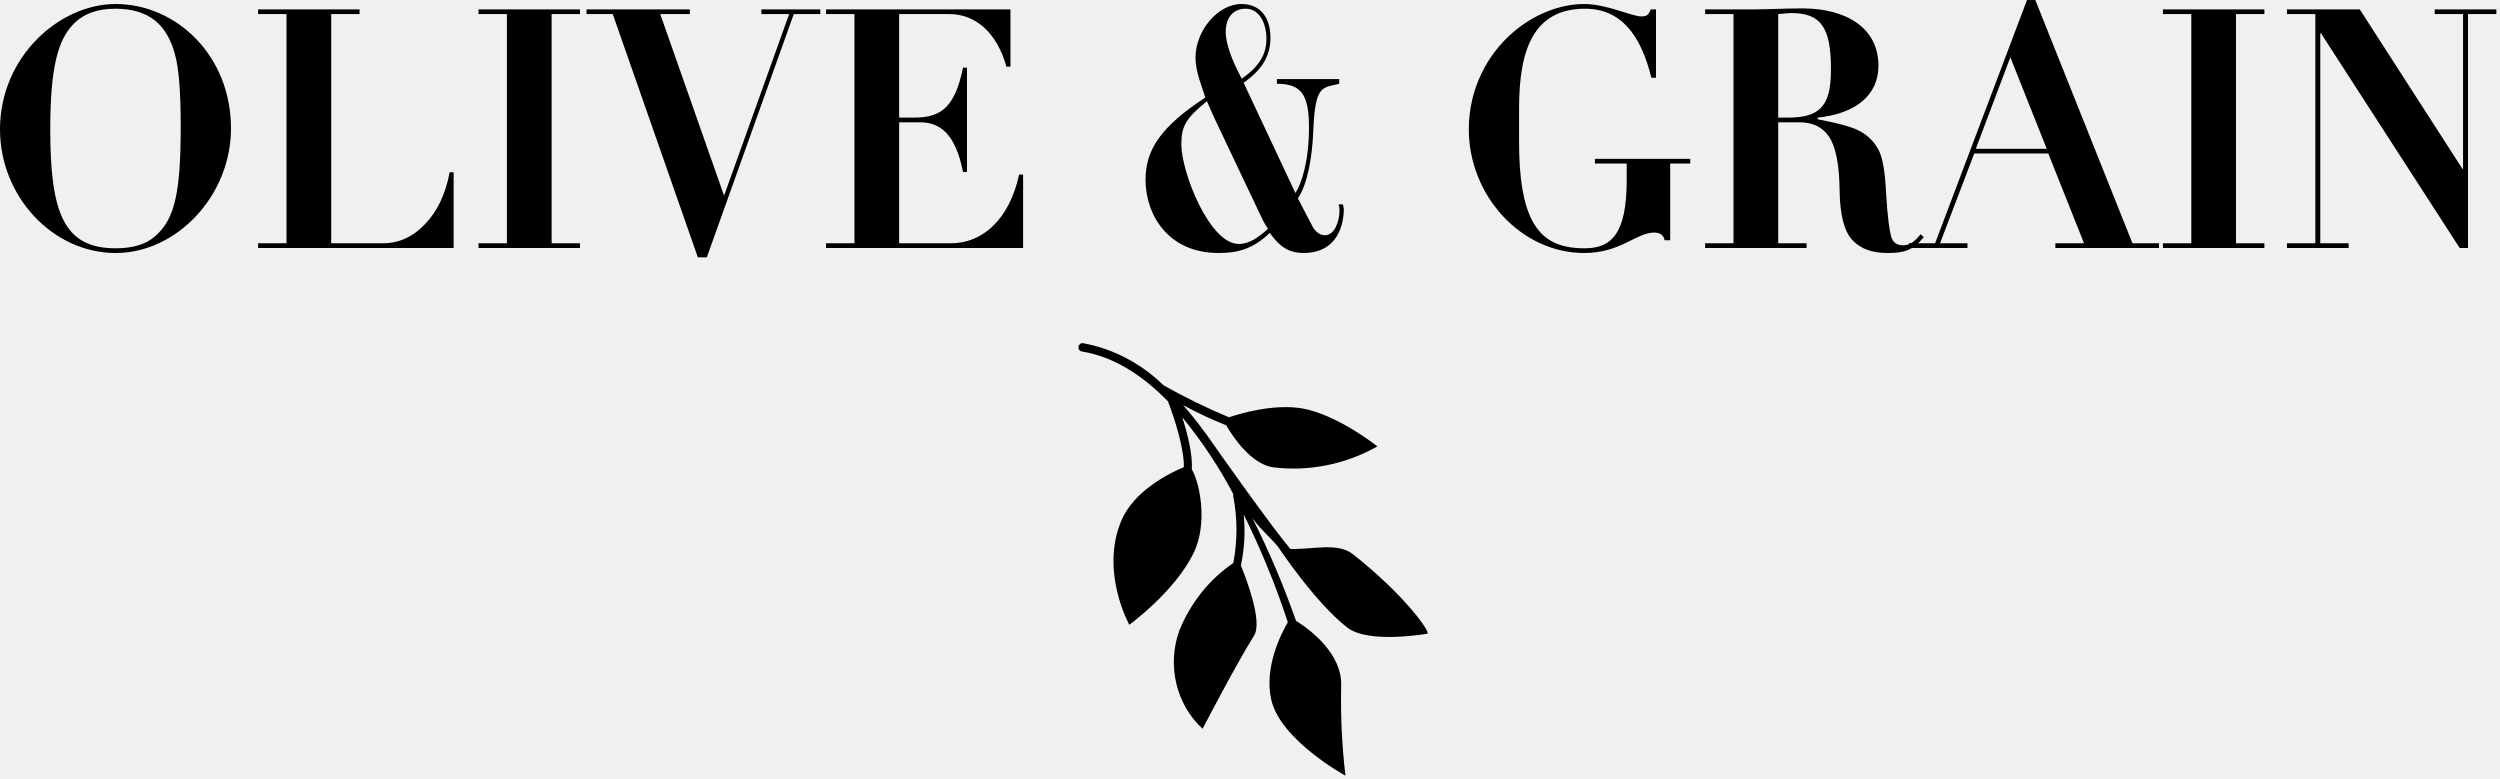
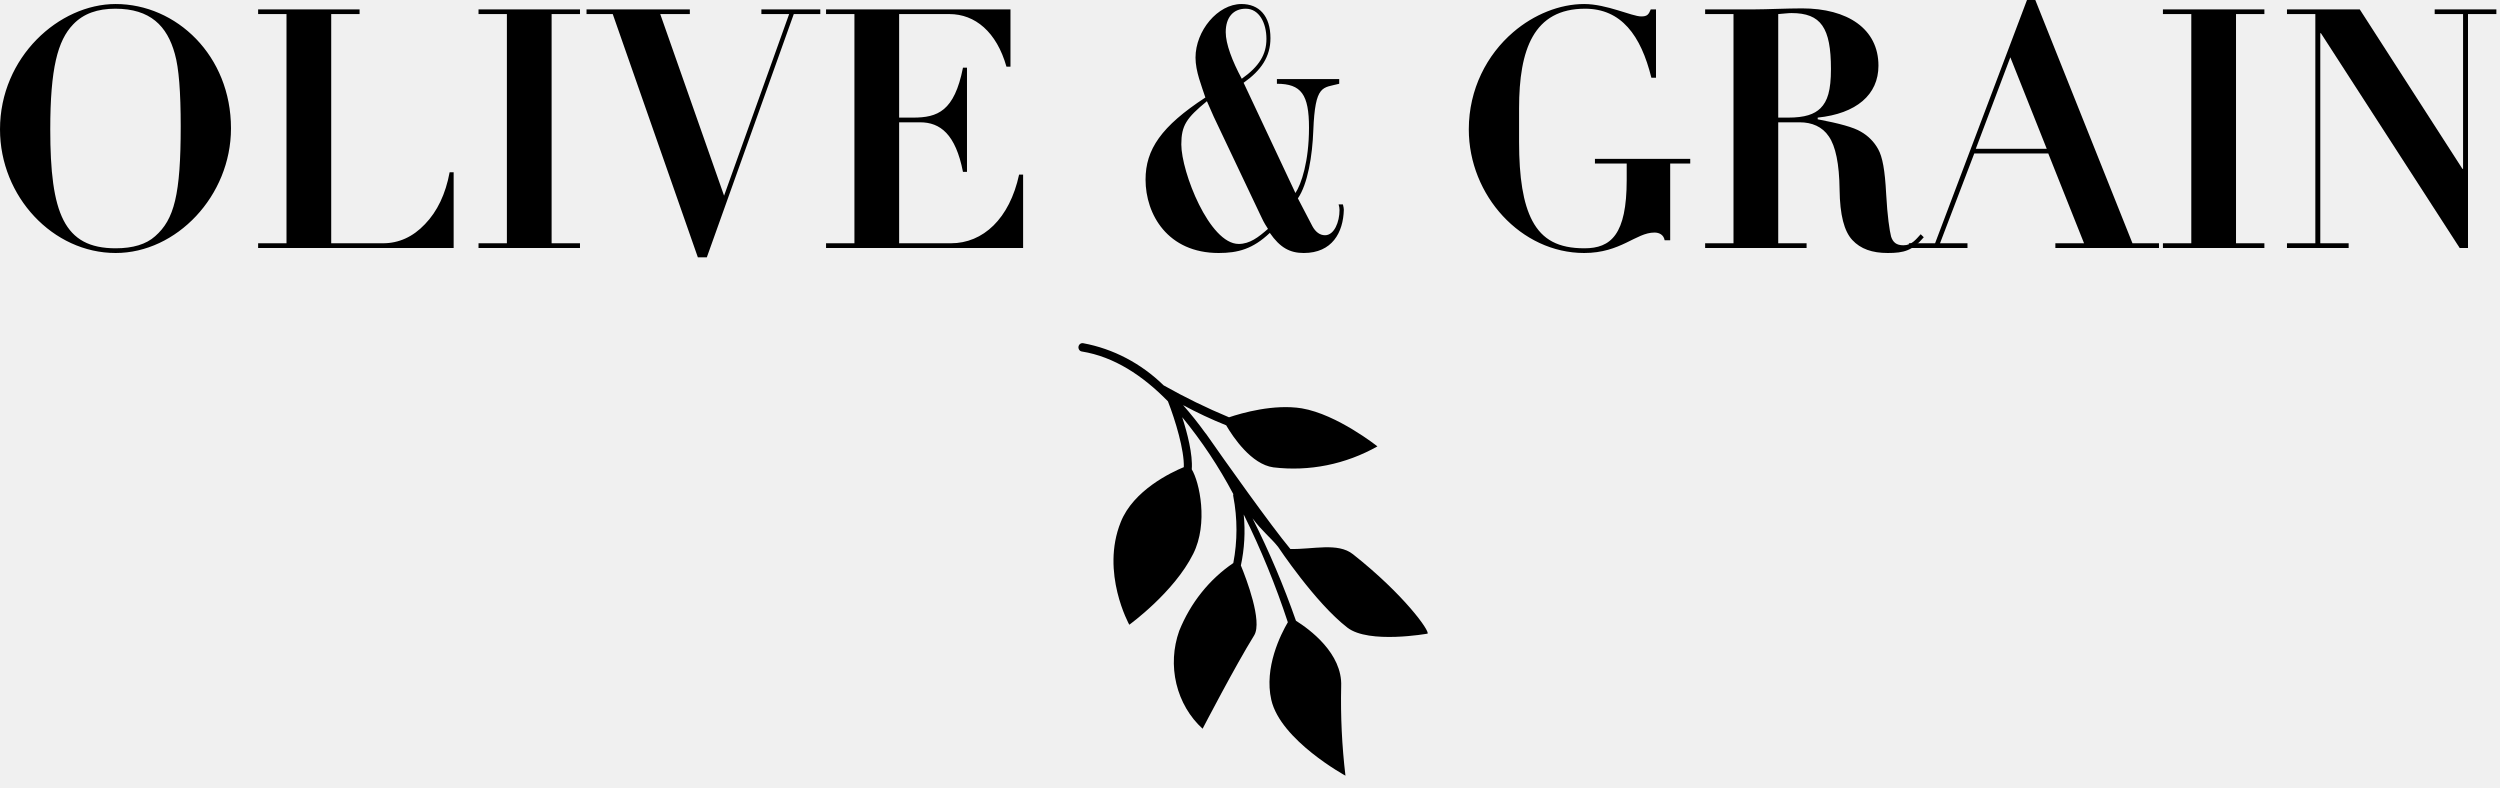
- <svg xmlns="http://www.w3.org/2000/svg" fill="none" viewBox="0 0 408 127">
-   <path fill="#000" d="M37.697 20.945C37.697 9.078 28.788.656 18.873.656 9.663.656 0 9.296 0 21.11c0 10.993 8.657 20.18 18.873 20.18 9.915 0 18.824-9.297 18.824-20.344zM18.873 40.523c-8.455 0-10.67-5.742-10.67-19.414 0-9.953 1.209-14.492 3.725-17.117 1.711-1.804 4.026-2.57 6.895-2.57 5.687 0 8.456 2.789 9.714 7.383.654 2.297.956 6.18.956 11.812 0 11.156-1.057 15.203-4.177 17.938-1.46 1.312-3.624 1.968-6.442 1.968zM42.126 1.531v.766h4.63v37.406h-4.63v.766h31.909v-12.36h-.654c-.655 3.555-2.014 6.399-4.027 8.477-1.963 2.078-4.278 3.117-6.844 3.117h-8.456V2.297h4.63V1.53H42.126zM78.095 1.531v.766h4.63v37.406h-4.63v.766h16.559v-.766h-4.63V2.297h4.63V1.53H78.095zM95.722 1.531v.766H100L113.891 42h1.46l14.192-39.703h4.329V1.53h-9.613v.766h4.53l-10.62 29.64-10.418-29.64h4.831V1.53h-16.86zM134.812 1.531v.766h4.63v37.406h-4.63v.766h32.16V28.492h-.654c-1.56 7.219-5.888 11.211-11.123 11.211h-8.455V19.961h3.422c3.272 0 5.788 1.914 6.996 8.094h.654V11.047h-.654c-1.409 7.11-4.127 8.148-8.153 8.148h-2.265V2.297h8.204c4.177 0 7.7 2.898 9.311 8.586h.654V1.53h-30.097zM207.337 6.234c0-3.664-1.863-5.578-4.731-5.578-3.876 0-7.499 4.375-7.499 8.75 0 2.242 1.006 4.649 1.61 6.508-7.197 4.703-9.764 8.477-9.764 13.399 0 5.687 3.624 11.976 11.928 11.976 3.171 0 5.587-.656 8.355-3.281 1.661 2.406 3.271 3.281 5.536 3.281 4.63 0 6.442-3.336 6.543-7.055 0-.164-.05-.492-.151-.875h-.705c.101.274.151.657.151.93 0 1.914-.855 4.102-2.365 4.102-.856 0-1.56-.547-2.064-1.477l-2.365-4.539c1.61-2.352 2.365-6.945 2.516-11.102.302-7.546 1.51-6.89 4.228-7.601v-.766h-10.167v.766c3.976 0 5.235 1.75 5.235 7.164 0 5.523-1.259 9.242-2.215 10.664l-8.455-17.992c2.869-2.024 4.379-4.266 4.379-7.274zm-4.681 6.618c-1.56-2.899-2.617-5.688-2.617-7.602 0-2.46 1.258-3.828 3.271-3.828 2.164 0 3.372 2.297 3.372 4.922 0 2.515-1.157 4.484-4.026 6.508zm-.503 26.96c-4.782 0-9.362-11.757-9.362-16.242 0-3.117.856-4.32 4.178-7.054.1.218.805 1.859 1.107 2.515l7.549 15.914c.504 1.04.504 1.149 1.309 2.407-1.56 1.367-2.97 2.46-4.781 2.46zM267.843 2.68c-1.509 0-5.636-2.024-9.31-2.024-3.976 0-8.204 1.696-11.576 4.594-4.278 3.664-7.248 9.297-7.248 15.86 0 10.828 8.556 20.18 18.824 20.18 5.989 0 8.455-3.337 11.475-3.337.805 0 1.51.383 1.66 1.258h.906V26.688h3.272v-.766h-15.552v.765h5.184v2.68c0 8.914-2.567 11.156-6.895 11.156-4.228 0-6.845-1.367-8.506-4.484-1.51-2.844-2.164-7.11-2.164-12.852v-5.523c0-9.57 2.366-16.242 10.771-16.242 5.888 0 9.109 4.32 10.82 11.265h.755V1.531h-.855c-.353.875-.604 1.149-1.561 1.149zM306.563 10.719c0-6.016-5.033-9.352-12.482-9.352-2.416 0-5.838.164-7.65.164h-8.153v.766h4.63v37.406h-4.63v.766h16.558v-.766h-4.63V19.961h3.523c1.963 0 3.674.71 4.731 2.297 1.107 1.586 1.711 4.484 1.761 8.695.051 4.156.755 6.781 2.064 8.203 1.359 1.477 3.271 2.133 5.788 2.133 2.667 0 4.026-.383 5.888-2.57l-.503-.492c-.755.82-1.46 1.804-2.818 1.804-1.158 0-1.712-.492-2.014-1.422-.251-.984-.604-3.28-.805-6.945-.201-3.937-.604-6.07-1.308-7.328a7.308 7.308 0 00-2.819-2.844c-1.158-.71-3.573-1.367-7.046-2.023v-.274c6.291-.656 9.915-3.718 9.915-8.476zm-16.357-8.422c.855-.055 1.56-.164 2.164-.164 4.832 0 6.442 2.406 6.442 9.133 0 3.5-.554 5.25-1.711 6.398-1.007.984-2.517 1.531-5.285 1.531h-1.61V2.297z" />
-   <path fill="#000" d="M315.807 39.703h-4.278v.766h9.563v-.766h-4.479l5.586-14.656h12.079l5.838 14.656h-4.68v.766h16.91v-.766h-4.328L332.164 0h-1.359l-14.998 39.703zm12.281-30.351l5.939 14.93h-11.576l5.637-14.93zM352.99 1.531v.766h4.63v37.406h-4.63v.766h16.558v-.766h-4.63V2.297h4.63V1.53H352.99zM373.234 1.531v.766h4.63v37.406h-4.63v.766H383.3v-.766h-4.63V5.414h.1l22.648 35.055h1.359V2.297h4.631V1.53h-10.066v.766h4.63v25.266h-.101L385.112 1.53h-11.878zM220.803 90.45c-2.469-1.968-6.564-.759-10.217-.858-3.086-3.693-10.72-14.421-13.776-18.818l-.082-.077a58.586 58.586 0 00-3.652-4.583 68.031 68.031 0 007.037 3.297c1.142 1.957 4.115 6.364 7.696 6.86 5.854.707 11.773-.484 16.986-3.42 0 0-6.575-5.231-12.346-6.21-4.548-.736-9.754.748-11.873 1.462a100.031 100.031 0 01-10.669-5.21c-3.67-3.587-8.226-5.976-13.128-6.88a.62.62 0 00-.498.112.683.683 0 00-.18.2.737.737 0 00-.094.259.73.73 0 00.123.516.617.617 0 00.433.264c5.247.847 9.938 3.924 14.044 8.134 1.214 3.1 2.685 7.991 2.592 10.74-2.057.846-8.23 3.77-10.288 8.957-3.334 8.266 1.389 16.763 1.389 16.763s7.304-5.276 10.432-11.574c2.49-4.958 1.029-11.718-.236-13.784.185-2.44-.731-5.947-1.564-8.519a74.908 74.908 0 018.343 12.553.678.678 0 000 .374c.69 3.59.69 7.292 0 10.882-3.917 2.656-6.993 6.514-8.827 11.068a15.214 15.214 0 00-.464 8.633c.683 2.86 2.179 5.423 4.281 7.338 0 0 5.329-10.266 8.426-15.256 1.358-2.276-1.276-9.19-2.181-11.388.586-2.727.743-5.539.463-8.32a133.517 133.517 0 017.202 17.586c-1.142 1.946-3.91 7.398-2.696 12.674 1.513 6.595 12.099 12.366 12.099 12.366-.573-4.83-.807-9.698-.699-14.565.236-5.408-5.216-9.365-7.377-10.717a140.907 140.907 0 00-7.089-16.718c1.523 2.066 2.984 3.166 4.167 4.65 0 0 6.06 9.134 11.317 13.19 3.498 2.704 13.077.978 13.077.978.401-.396-3.807-6.353-12.171-12.96z" />
+ <svg xmlns="http://www.w3.org/2000/svg" width="200" height="63" viewBox="0 0 200 63" fill="none">
+   <g clip-path="url(#clip0)">
+     <path d="M18.479 10.267C18.479 4.45 14.112 0.322 9.251 0.322C4.737 0.322 0 4.557 0 10.348C0 15.737 4.244 20.24 9.251 20.24C14.112 20.24 18.479 15.683 18.479 10.268V10.267ZM9.251 19.864C5.107 19.864 4.021 17.049 4.021 10.348C4.021 5.469 4.614 3.244 5.847 1.957C6.686 1.073 7.821 0.697 9.227 0.697C12.015 0.697 13.372 2.064 13.989 4.316C14.309 5.442 14.457 7.346 14.457 10.106C14.457 15.575 13.939 17.559 12.41 18.899C11.694 19.543 10.633 19.864 9.252 19.864H9.251ZM20.65 0.75V1.126H22.92V19.462H20.65V19.838H36.292V13.779H35.971C35.65 15.522 34.984 16.916 33.997 17.934C33.035 18.953 31.9 19.462 30.642 19.462H26.497V1.126H28.767V0.75H20.65V0.75ZM38.282 0.75V1.126H40.551V19.462H38.282V19.838H46.399V19.462H44.129V1.126H46.399V0.75H38.282V0.75ZM46.922 0.75V1.126H49.02L55.829 20.588H56.545L63.502 1.126H65.624V0.75H60.911V1.125H63.132L57.926 15.655L52.819 1.125H55.187V0.75H46.922V0.75ZM66.084 0.75V1.126H68.354V19.462H66.084V19.838H81.849V13.967H81.528C80.764 17.505 78.642 19.462 76.076 19.462H71.931V9.785H73.609C75.213 9.785 76.446 10.723 77.038 13.752H77.359V5.415H77.038C76.348 8.9 75.015 9.409 73.042 9.409H71.931V1.126H75.953C78.001 1.126 79.728 2.547 80.517 5.335H80.838V0.75H66.084V0.75ZM101.636 3.056C101.636 1.26 100.723 0.322 99.317 0.322C97.417 0.322 95.641 2.466 95.641 4.611C95.641 5.71 96.134 6.89 96.43 7.801C92.902 10.106 91.644 11.956 91.644 14.369C91.644 17.157 93.42 20.24 97.491 20.24C99.045 20.24 100.229 19.918 101.586 18.631C102.4 19.811 103.19 20.24 104.3 20.24C106.57 20.24 107.458 18.604 107.507 16.781C107.507 16.701 107.483 16.54 107.433 16.352H107.088C107.137 16.487 107.162 16.674 107.162 16.808C107.162 17.747 106.743 18.819 106.002 18.819C105.583 18.819 105.238 18.551 104.991 18.095L103.831 15.87C104.621 14.717 104.991 12.466 105.065 10.428C105.213 6.729 105.805 7.05 107.137 6.702V6.326H102.153V6.702C104.102 6.702 104.72 7.56 104.72 10.214C104.72 12.921 104.102 14.744 103.634 15.441L99.489 6.622C100.896 5.629 101.636 4.53 101.636 3.056V3.056ZM99.341 6.3C98.576 4.879 98.058 3.512 98.058 2.574C98.058 1.368 98.675 0.697 99.662 0.697C100.723 0.697 101.315 1.823 101.315 3.11C101.315 4.343 100.748 5.308 99.341 6.3V6.3ZM99.095 19.516C96.751 19.516 94.505 13.752 94.505 11.554C94.505 10.026 94.925 9.436 96.553 8.096C96.602 8.203 96.948 9.007 97.096 9.329L100.797 17.13C101.044 17.64 101.044 17.693 101.438 18.31C100.674 18.98 99.982 19.516 99.095 19.516V19.516ZM131.296 1.314C130.556 1.314 128.533 0.322 126.732 0.322C124.783 0.322 122.71 1.153 121.057 2.574C118.96 4.37 117.504 7.131 117.504 10.348C117.504 15.656 121.699 20.24 126.732 20.24C129.668 20.24 130.876 18.604 132.357 18.604C132.751 18.604 133.097 18.792 133.171 19.221H133.615V13.082H135.219V12.707H127.595V13.082H130.136V14.396C130.136 18.765 128.878 19.864 126.756 19.864C124.684 19.864 123.401 19.194 122.587 17.666C121.847 16.272 121.526 14.181 121.526 11.366V8.659C121.526 3.968 122.686 0.697 126.806 0.697C129.692 0.697 131.271 2.815 132.11 6.219H132.48V0.75H132.061C131.888 1.179 131.765 1.314 131.296 1.314V1.314ZM150.276 5.254C150.276 2.305 147.809 0.67 144.157 0.67C142.973 0.67 141.296 0.75 140.407 0.75H136.411V1.126H138.68V19.462H136.411V19.838H144.527V19.462H142.258V9.785H143.985C144.947 9.785 145.786 10.133 146.304 10.911C146.847 11.688 147.143 13.109 147.167 15.173C147.192 17.21 147.537 18.497 148.179 19.194C148.845 19.918 149.782 20.24 151.016 20.24C152.324 20.24 152.99 20.052 153.902 18.98L153.656 18.739C153.286 19.141 152.94 19.623 152.275 19.623C151.707 19.623 151.435 19.382 151.287 18.926C151.164 18.444 150.991 17.318 150.893 15.522C150.794 13.592 150.597 12.546 150.251 11.929C149.93 11.345 149.451 10.862 148.87 10.535C148.302 10.187 147.118 9.865 145.416 9.544V9.409C148.5 9.088 150.276 7.587 150.276 5.254V5.254ZM142.258 1.126C142.677 1.099 143.023 1.046 143.319 1.046C145.687 1.046 146.476 2.225 146.476 5.523C146.476 7.238 146.205 8.096 145.638 8.659C145.144 9.141 144.404 9.409 143.047 9.409H142.258V1.126V1.126Z" fill="black" />
+     <path d="M154.807 19.462H152.71V19.838H157.398V19.462H155.202L157.941 12.278H163.862L166.724 19.462H164.429V19.838H172.719V19.462H170.597L162.825 0H162.159L154.807 19.462ZM160.827 4.584L163.739 11.903H158.064L160.827 4.584ZM173.034 0.75V1.126H175.304V19.462H173.034V19.838H181.151V19.462H178.881V1.126H181.151V0.75H173.034V0.75ZM182.958 0.75V1.126H185.227V19.462H182.958V19.838H187.892V19.462H185.623V2.654H185.672L196.774 19.838H197.44V1.126H199.71V0.75H194.775V1.125H197.045V13.511H196.996L188.78 0.75H182.958V0.75ZM108.237 44.338C107.026 43.373 105.019 43.966 103.228 43.918C101.716 42.107 97.974 36.849 96.475 34.693L96.435 34.655C95.876 33.877 95.279 33.127 94.645 32.409C95.763 33.013 96.915 33.552 98.095 34.025C98.654 34.984 100.112 37.145 101.867 37.388C104.737 37.734 107.638 37.151 110.194 35.711C110.194 35.711 106.971 33.147 104.142 32.667C101.912 32.306 99.36 33.034 98.322 33.384C96.529 32.637 94.783 31.784 93.092 30.83C91.293 29.072 89.059 27.901 86.656 27.457C86.614 27.449 86.57 27.449 86.528 27.459C86.486 27.468 86.447 27.486 86.412 27.512C86.377 27.539 86.347 27.572 86.324 27.61C86.301 27.649 86.285 27.692 86.278 27.737C86.266 27.826 86.287 27.916 86.338 27.99C86.362 28.026 86.394 28.055 86.43 28.078C86.467 28.1 86.508 28.114 86.55 28.12C89.123 28.535 91.422 30.043 93.435 32.107C94.03 33.627 94.751 36.024 94.705 37.372C93.697 37.786 90.671 39.22 89.662 41.762C88.028 45.814 90.343 49.979 90.343 49.979C90.343 49.979 93.924 47.393 95.457 44.306C96.677 41.876 95.961 38.562 95.341 37.549C95.432 36.353 94.983 34.634 94.575 33.373C96.141 35.282 97.511 37.343 98.664 39.526C98.647 39.586 98.647 39.65 98.664 39.71C99.002 41.47 99.002 43.284 98.664 45.044C96.744 46.346 95.236 48.237 94.337 50.47C93.854 51.829 93.775 53.298 94.11 54.702C94.445 56.103 95.178 57.36 96.208 58.298C96.208 58.298 98.821 53.266 100.339 50.82C101.004 49.704 99.713 46.315 99.27 45.238C99.557 43.901 99.634 42.523 99.497 41.159C100.877 43.945 102.056 46.826 103.027 49.78C102.467 50.734 101.11 53.406 101.705 55.993C102.447 59.225 107.636 62.054 107.636 62.054C107.355 59.687 107.241 57.3 107.294 54.915C107.409 52.264 104.737 50.324 103.677 49.661C102.697 46.858 101.536 44.12 100.202 41.466C100.949 42.479 101.665 43.018 102.245 43.746C102.245 43.746 105.216 48.223 107.793 50.211C109.507 51.537 114.203 50.691 114.203 50.691C114.4 50.497 112.337 47.577 108.237 44.338V44.338Z" fill="black" />
+   </g>
+   <defs>
+     <clipPath id="clip0">
+       <rect width="200" height="62.255" fill="white" />
+     </clipPath>
+   </defs>
</svg>
